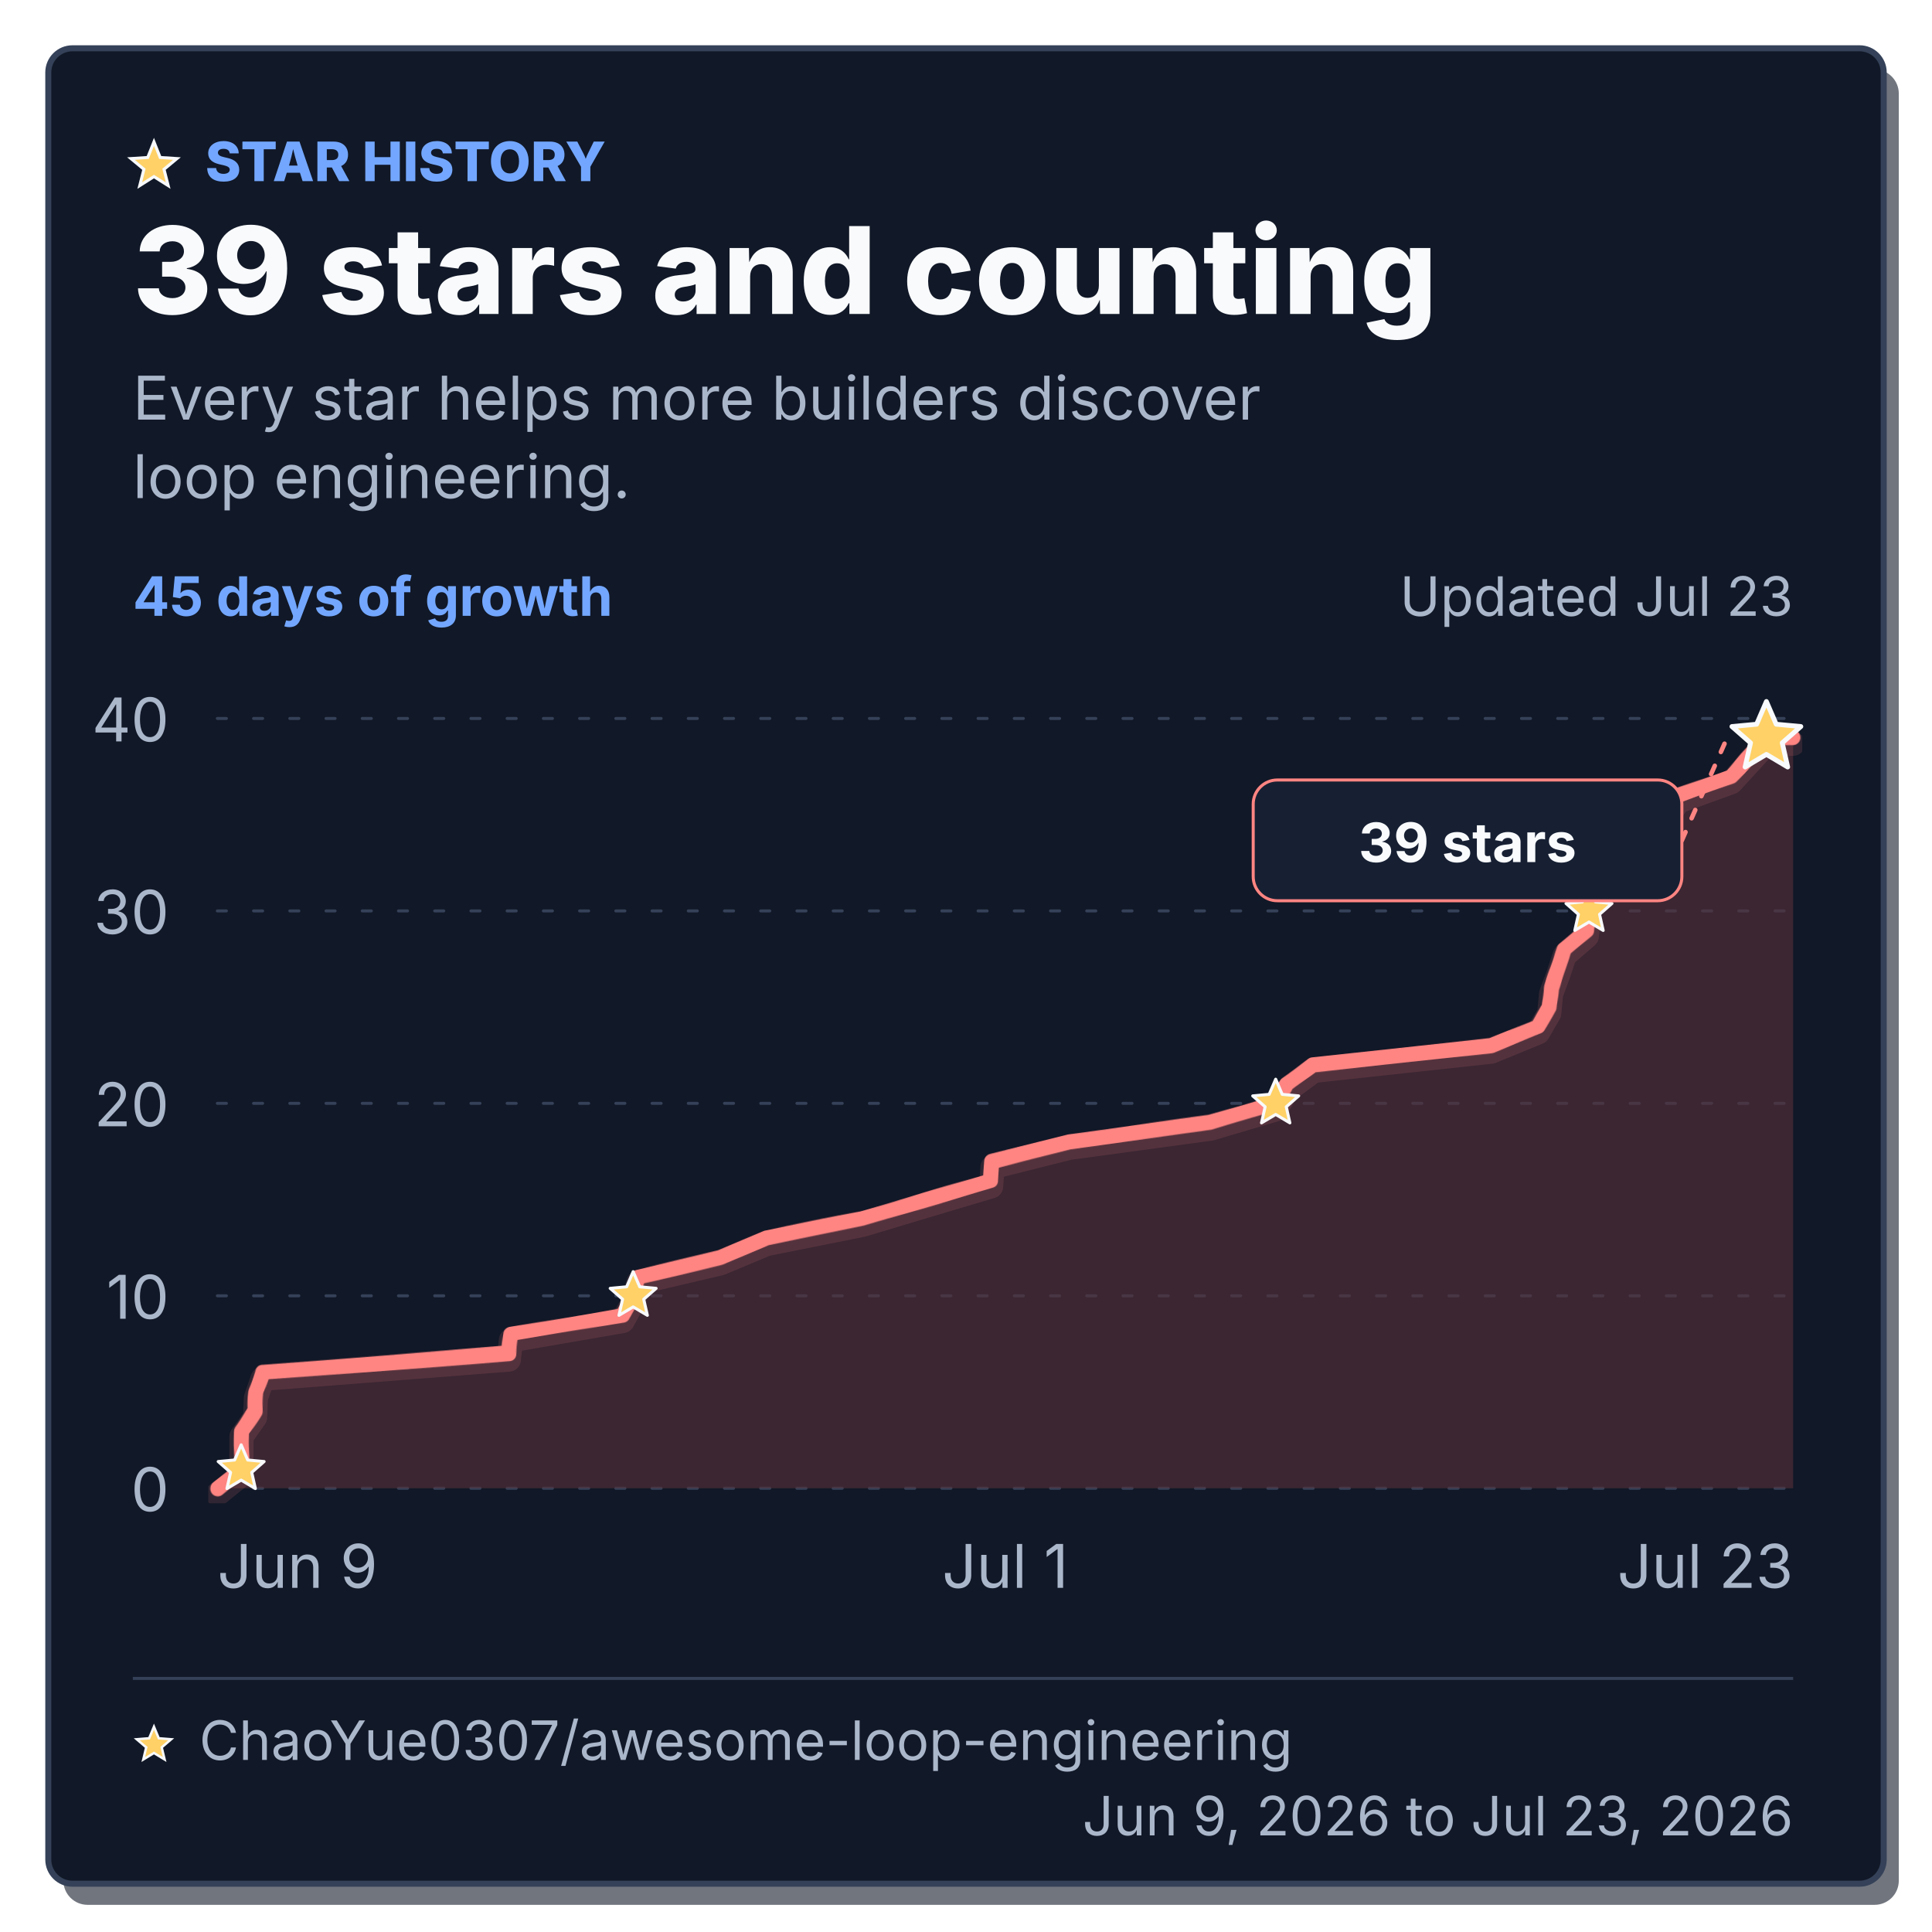
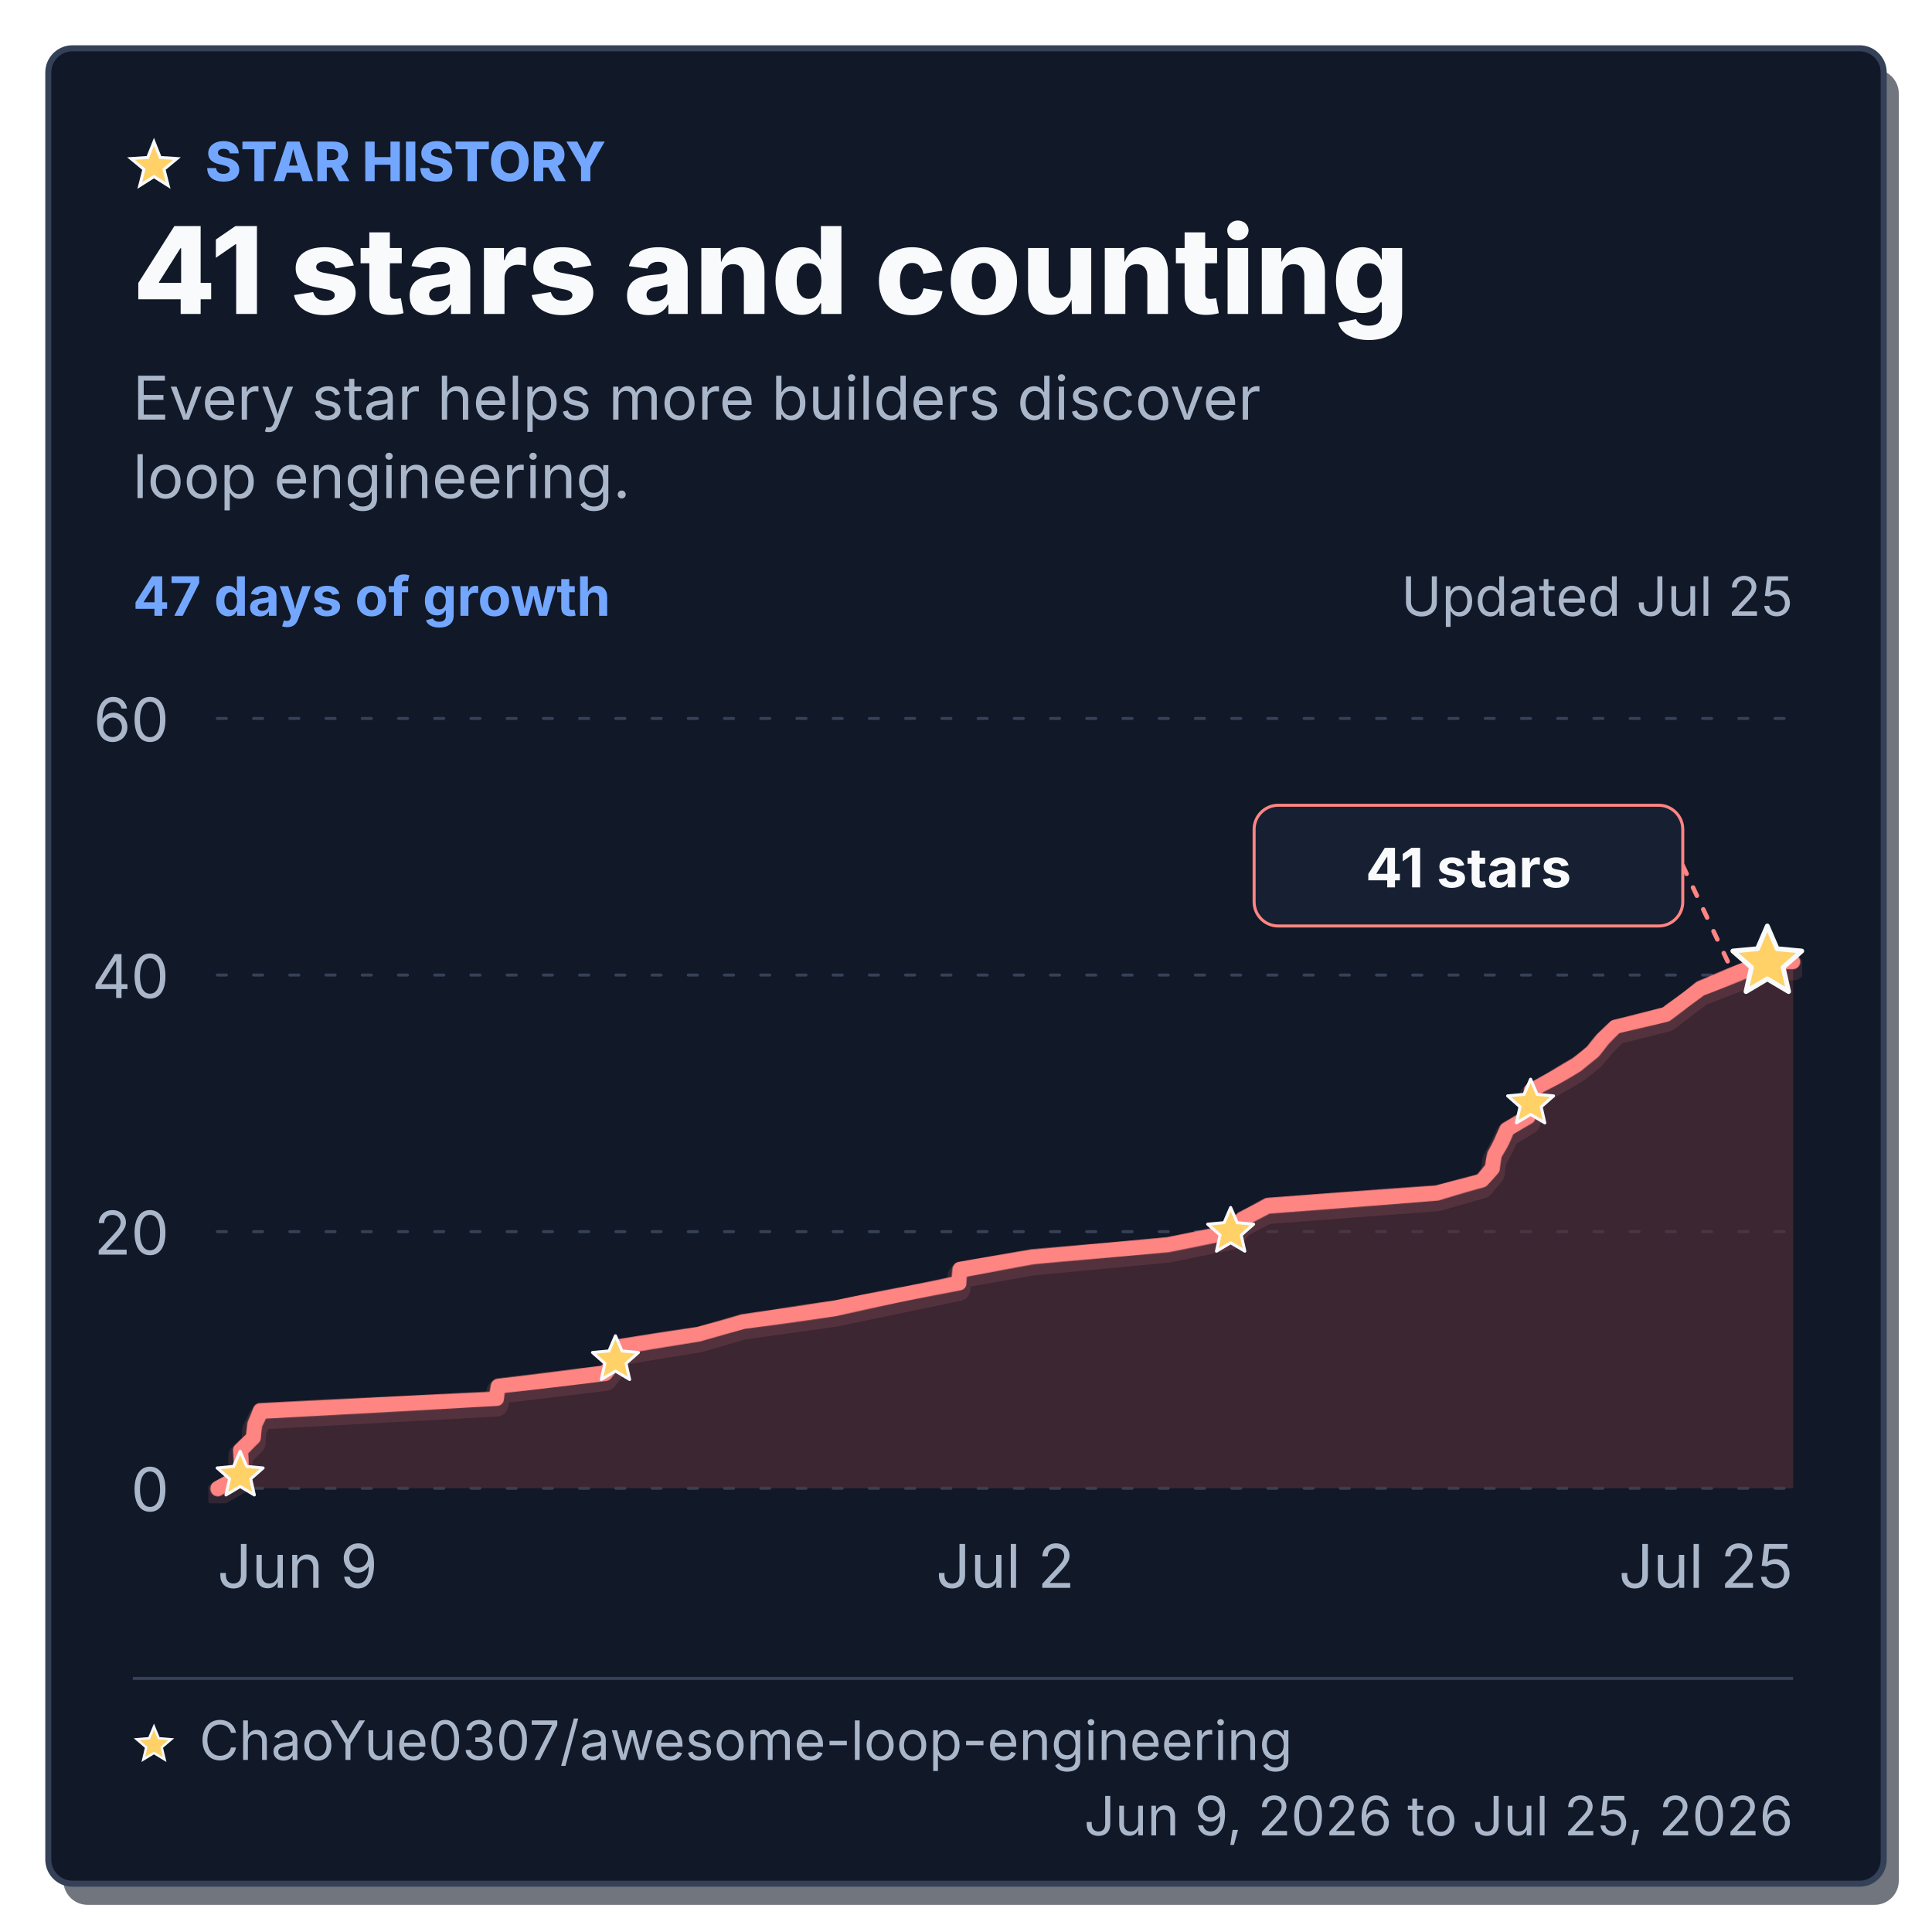
<svg xmlns="http://www.w3.org/2000/svg" width="640" height="640" viewBox="0 0 640 640" role="img" aria-labelledby="title desc">
  <style>
    text { font-family: ui-rounded, 'SF Pro Rounded', 'Nunito Sans', -apple-system, BlinkMacSystemFont, 'Segoe UI', sans-serif; letter-spacing: 0; }
  </style>
  <defs>
    <filter id="rough-line" x="-3%" y="-6%" width="106%" height="112%">
      <feTurbulence type="fractalNoise" baseFrequency="0.008 0.12" numOctaves="1" seed="17" result="noise" />
      <feDisplacementMap in="SourceGraphic" in2="noise" scale="1.2" xChannelSelector="R" yChannelSelector="G" />
    </filter>
    <clipPath id="plot-clip">
      <rect x="69" y="233" width="528" height="265" />
    </clipPath>
  </defs>
  <rect x="21" y="23" width="608" height="608" rx="8" fill="#0B1220" opacity="0.58" />
  <rect x="16" y="16" width="608" height="608" rx="8" fill="#111827" stroke="#344158" stroke-width="2" />
  <path d="M 51 47 L 53.06 52.17 L 58.61 52.53 L 54.33 56.08 L 55.7 61.47 L 51 58.5 L 46.3 61.47 L 47.67 56.08 L 43.39 52.53 L 48.94 52.17 Z" fill="#FFD166" stroke="#F8FAFC" stroke-width="1" />
  <text x="68" y="60" fill="#73A7FF" font-size="18" font-weight="800">STAR HISTORY</text>
-   <text x="44" y="104" fill="#F8FAFC" font-size="40" font-weight="760">39 stars and counting</text>
+   <text x="44" y="104" fill="#F8FAFC" font-size="40" font-weight="760">41 stars and counting</text>
  <text x="44" y="139" fill="#AAB6CA" font-size="20">Every star helps more builders discover</text>
  <text x="44" y="165" fill="#AAB6CA" font-size="20">loop engineering.</text>
-   <text x="44" y="204" fill="#73A7FF" font-size="18" font-weight="700">45 days of growth</text>
-   <text x="594" y="204" fill="#AAB6CA" font-size="18" text-anchor="end">Updated Jul 23</text>
+   <text x="44" y="204" fill="#73A7FF" font-size="18" font-weight="700">47 days of growth</text>
+   <text x="594" y="204" fill="#AAB6CA" font-size="18" text-anchor="end">Updated Jul 25</text>
  <line x1="72" y1="493" x2="594" y2="493" stroke="#354158" stroke-width="1" stroke-dasharray="3 9" stroke-linecap="round" />
  <text x="56" y="500.6" fill="#AAB6CA" font-size="20" text-anchor="end">0</text>
-   <line x1="72" y1="429.25" x2="594" y2="429.25" stroke="#354158" stroke-width="1" stroke-dasharray="3 9" stroke-linecap="round" />
-   <text x="56" y="436.85" fill="#AAB6CA" font-size="20" text-anchor="end">10</text>
-   <line x1="72" y1="365.5" x2="594" y2="365.5" stroke="#354158" stroke-width="1" stroke-dasharray="3 9" stroke-linecap="round" />
-   <text x="56" y="373.1" fill="#AAB6CA" font-size="20" text-anchor="end">20</text>
-   <line x1="72" y1="301.75" x2="594" y2="301.75" stroke="#354158" stroke-width="1" stroke-dasharray="3 9" stroke-linecap="round" />
-   <text x="56" y="309.35" fill="#AAB6CA" font-size="20" text-anchor="end">30</text>
+   <line x1="72" y1="408" x2="594" y2="408" stroke="#354158" stroke-width="1" stroke-dasharray="3 9" stroke-linecap="round" />
+   <text x="56" y="415.6" fill="#AAB6CA" font-size="20" text-anchor="end">20</text>
+   <line x1="72" y1="323" x2="594" y2="323" stroke="#354158" stroke-width="1" stroke-dasharray="3 9" stroke-linecap="round" />
+   <text x="56" y="330.6" fill="#AAB6CA" font-size="20" text-anchor="end">40</text>
  <line x1="72" y1="238" x2="594" y2="238" stroke="#354158" stroke-width="1" stroke-dasharray="3 9" stroke-linecap="round" />
-   <text x="56" y="245.6" fill="#AAB6CA" font-size="20" text-anchor="end">40</text>
+   <text x="56" y="245.6" fill="#AAB6CA" font-size="20" text-anchor="end">60</text>
  <text x="72" y="526" fill="#AAB6CA" font-size="20" text-anchor="start">Jun 9</text>
-   <text x="333" y="526" fill="#AAB6CA" font-size="20" text-anchor="middle">Jul 1</text>
-   <text x="594" y="526" fill="#AAB6CA" font-size="20" text-anchor="end">Jul 23</text>
+   <text x="333" y="526" fill="#AAB6CA" font-size="20" text-anchor="middle">Jul 2</text>
+   <text x="594" y="526" fill="#AAB6CA" font-size="20" text-anchor="end">Jul 25</text>
  <g clip-path="url(#plot-clip)">
-     <path d="M 72 493 L 79.89 486.62 L 79.98 480.25 L 79.99 473.88 L 84.5 467.5 L 84.77 461.12 L 86.94 454.75 L 168.56 448.38 L 169.24 442 L 206.24 435.62 L 209.74 429.25 L 211.46 422.88 L 238.65 416.5 L 253.88 410.12 L 285.7 403.75 L 306.91 397.38 L 328.32 391 L 328.78 384.62 L 354.13 378.25 L 401.03 371.88 L 422.59 365.5 L 426.5 359.12 L 435.13 352.75 L 493.98 346.38 L 509.52 340 L 513.21 333.62 L 513.81 327.25 L 516.18 320.88 L 518.3 314.5 L 525.66 308.12 L 526.37 301.75 L 526.58 295.38 L 534.6 289 L 542.21 282.62 L 547.82 276.25 L 551.52 269.88 L 555.93 263.5 L 573.5 257.12 L 585.14 244.38 L 594 244.38 V 493 H 72 Z" fill="#572F38" opacity="0.6" />
-     <path d="M 72 493 L 79.89 486.62 L 79.98 480.25 L 79.99 473.88 L 84.5 467.5 L 84.77 461.12 L 86.94 454.75 L 168.56 448.38 L 169.24 442 L 206.24 435.62 L 209.74 429.25 L 211.46 422.88 L 238.65 416.5 L 253.88 410.12 L 285.7 403.75 L 306.91 397.38 L 328.32 391 L 328.78 384.62 L 354.13 378.25 L 401.03 371.88 L 422.59 365.5 L 426.5 359.12 L 435.13 352.75 L 493.98 346.38 L 509.52 340 L 513.21 333.62 L 513.81 327.25 L 516.18 320.88 L 518.3 314.5 L 525.66 308.12 L 526.37 301.75 L 526.58 295.38 L 534.6 289 L 542.21 282.62 L 547.82 276.25 L 551.52 269.88 L 555.93 263.5 L 573.5 257.12 L 585.14 244.38 L 594 244.38" fill="none" stroke="#FF8582" stroke-width="8" stroke-linejoin="round" stroke-linecap="round" opacity="0.13" transform="translate(0 2)" />
-     <path d="M 72 493 L 79.89 486.62 L 79.98 480.25 L 79.99 473.88 L 84.5 467.5 L 84.77 461.12 L 86.94 454.75 L 168.56 448.38 L 169.24 442 L 206.24 435.62 L 209.74 429.25 L 211.46 422.88 L 238.65 416.5 L 253.88 410.12 L 285.7 403.75 L 306.91 397.38 L 328.32 391 L 328.78 384.62 L 354.13 378.25 L 401.03 371.88 L 422.59 365.5 L 426.5 359.12 L 435.13 352.75 L 493.98 346.38 L 509.52 340 L 513.21 333.62 L 513.81 327.25 L 516.18 320.88 L 518.3 314.5 L 525.66 308.12 L 526.37 301.75 L 526.58 295.38 L 534.6 289 L 542.21 282.62 L 547.82 276.25 L 551.52 269.88 L 555.93 263.5 L 573.5 257.12 L 585.14 244.38 L 594 244.38" fill="none" stroke="#FF8582" stroke-width="5" stroke-linejoin="round" stroke-linecap="round" filter="url(#rough-line)" />
+     <path d="M 72 493 L 79.55 488.75 L 79.64 484.5 L 79.65 480.25 L 83.97 476 L 84.22 471.75 L 86.3 467.5 L 164.45 463.25 L 165.1 459 L 200.52 454.75 L 203.88 450.5 L 205.53 446.25 L 231.55 442 L 246.14 437.75 L 276.61 433.5 L 296.91 429.25 L 317.42 425 L 317.85 420.75 L 342.12 416.5 L 387.03 412.25 L 407.67 408 L 411.41 403.75 L 419.68 399.5 L 476.03 395.25 L 490.9 391 L 494.43 386.75 L 495.01 382.5 L 497.28 378.25 L 499.31 374 L 506.35 369.75 L 507.03 365.5 L 507.24 361.25 L 514.92 357 L 522.2 352.75 L 527.57 348.5 L 531.11 344.25 L 535.34 340 L 552.16 335.75 L 563.31 327.25 L 585.44 318.75 L 594 318.75 V 493 H 72 Z" fill="#572F38" opacity="0.6" />
+     <path d="M 72 493 L 79.55 488.75 L 79.64 484.5 L 79.65 480.25 L 83.97 476 L 84.22 471.75 L 86.3 467.5 L 164.45 463.25 L 165.1 459 L 200.52 454.75 L 203.88 450.5 L 205.53 446.25 L 231.55 442 L 246.14 437.75 L 276.61 433.5 L 296.91 429.25 L 317.42 425 L 317.85 420.75 L 342.12 416.5 L 387.03 412.25 L 407.67 408 L 411.41 403.75 L 419.68 399.5 L 476.03 395.25 L 490.9 391 L 494.43 386.75 L 495.01 382.5 L 497.28 378.25 L 499.31 374 L 506.35 369.75 L 507.03 365.5 L 507.24 361.25 L 514.92 357 L 522.2 352.75 L 527.57 348.5 L 531.11 344.25 L 535.34 340 L 552.16 335.75 L 563.31 327.25 L 585.44 318.75 L 594 318.75" fill="none" stroke="#FF8582" stroke-width="8" stroke-linejoin="round" stroke-linecap="round" opacity="0.13" transform="translate(0 2)" />
+     <path d="M 72 493 L 79.55 488.75 L 79.64 484.5 L 79.65 480.25 L 83.97 476 L 84.22 471.75 L 86.3 467.5 L 164.45 463.25 L 165.1 459 L 200.52 454.75 L 203.88 450.5 L 205.53 446.25 L 231.55 442 L 246.14 437.75 L 276.61 433.5 L 296.91 429.25 L 317.42 425 L 317.85 420.75 L 342.12 416.5 L 387.03 412.25 L 407.67 408 L 411.41 403.75 L 419.68 399.5 L 476.03 395.25 L 490.9 391 L 494.43 386.75 L 495.01 382.5 L 497.28 378.25 L 499.31 374 L 506.35 369.75 L 507.03 365.5 L 507.24 361.25 L 514.92 357 L 522.2 352.75 L 527.57 348.5 L 531.11 344.25 L 535.34 340 L 552.16 335.75 L 563.31 327.25 L 585.44 318.75 L 594 318.75" fill="none" stroke="#FF8582" stroke-width="5" stroke-linejoin="round" stroke-linecap="round" filter="url(#rough-line)" />
  </g>
-   <path d="M 79.89 478.62 L 82.05 483.65 L 87.49 484.15 L 83.39 487.76 L 84.59 493.1 L 79.89 490.31 L 75.18 493.1 L 76.39 487.76 L 72.28 484.15 L 77.72 483.65 Z" fill="#FFD166" stroke="#F8FAFC" stroke-width="1" stroke-linejoin="round" />
-   <path d="M 209.74 421.25 L 211.91 426.27 L 217.35 426.78 L 213.24 430.39 L 214.45 435.72 L 209.74 432.93 L 205.04 435.72 L 206.24 430.39 L 202.13 426.78 L 207.58 426.27 Z" fill="#FFD166" stroke="#F8FAFC" stroke-width="1" stroke-linejoin="round" />
-   <path d="M 422.59 357.5 L 424.75 362.52 L 430.2 363.03 L 426.09 366.64 L 427.29 371.97 L 422.59 369.18 L 417.89 371.97 L 419.09 366.64 L 414.98 363.03 L 420.43 362.52 Z" fill="#FFD166" stroke="#F8FAFC" stroke-width="1" stroke-linejoin="round" />
-   <path d="M 526.37 293.75 L 528.53 298.77 L 533.98 299.28 L 529.87 302.89 L 531.07 308.22 L 526.37 305.43 L 521.67 308.22 L 522.87 302.89 L 518.76 299.28 L 524.21 298.77 Z" fill="#FFD166" stroke="#F8FAFC" stroke-width="1" stroke-linejoin="round" />
-   <path d="M 585.14 232.38 L 588.39 239.91 L 596.55 240.67 L 590.39 246.08 L 592.19 254.08 L 585.14 249.9 L 578.09 254.08 L 579.89 246.08 L 573.73 240.67 L 581.9 239.91 Z" fill="#FFD166" stroke="#F8FAFC" stroke-width="1.6" stroke-linejoin="round" />
-   <path d="M 557.14 278.38 L 572.14 244.38" fill="none" stroke="#FF8582" stroke-width="1.5" stroke-dasharray="3 5" stroke-linecap="round" />
-   <rect x="415.14" y="258.38" width="142" height="40" rx="8" fill="#172033" stroke="#FF8582" />
-   <text x="486.14" y="285.57" fill="#F8FAFC" font-size="18" font-weight="700" text-anchor="middle">39 stars</text>
+   <path d="M 79.55 480.75 L 81.71 485.77 L 87.16 486.28 L 83.05 489.89 L 84.25 495.22 L 79.55 492.43 L 74.85 495.22 L 76.05 489.89 L 71.94 486.28 L 77.39 485.77 Z" fill="#FFD166" stroke="#F8FAFC" stroke-width="1" stroke-linejoin="round" />
+   <path d="M 203.88 442.5 L 206.04 447.52 L 211.49 448.03 L 207.38 451.64 L 208.58 456.97 L 203.88 454.18 L 199.18 456.97 L 200.38 451.64 L 196.27 448.03 L 201.72 447.52 Z" fill="#FFD166" stroke="#F8FAFC" stroke-width="1" stroke-linejoin="round" />
+   <path d="M 407.67 400 L 409.84 405.02 L 415.28 405.53 L 411.17 409.14 L 412.37 414.47 L 407.67 411.68 L 402.97 414.47 L 404.17 409.14 L 400.06 405.53 L 405.51 405.02 Z" fill="#FFD166" stroke="#F8FAFC" stroke-width="1" stroke-linejoin="round" />
+   <path d="M 507.03 357.5 L 509.2 362.52 L 514.64 363.03 L 510.53 366.64 L 511.74 371.97 L 507.03 369.18 L 502.33 371.97 L 503.53 366.64 L 499.42 363.03 L 504.87 362.52 Z" fill="#FFD166" stroke="#F8FAFC" stroke-width="1" stroke-linejoin="round" />
+   <path d="M 585.44 306.75 L 588.69 314.28 L 596.85 315.04 L 590.69 320.46 L 592.5 328.46 L 585.44 324.27 L 578.39 328.46 L 580.19 320.46 L 574.03 315.04 L 582.2 314.28 Z" fill="#FFD166" stroke="#F8FAFC" stroke-width="1.6" stroke-linejoin="round" />
+   <path d="M 557.44 286.75 L 572.44 318.75" fill="none" stroke="#FF8582" stroke-width="1.5" stroke-dasharray="3 5" stroke-linecap="round" />
+   <rect x="415.44" y="266.75" width="142" height="40" rx="8" fill="#172033" stroke="#FF8582" />
+   <text x="486.44" y="293.95" fill="#F8FAFC" font-size="18" font-weight="700" text-anchor="middle">41 stars</text>
  <line x1="44" y1="556" x2="594" y2="556" stroke="#344158" />
  <path d="M 51 572 L 52.59 575.82 L 56.71 576.15 L 53.57 578.83 L 54.53 582.85 L 51 580.7 L 47.47 582.85 L 48.43 578.83 L 45.29 576.15 L 49.41 575.82 Z" fill="#FFD166" stroke="#F8FAFC" stroke-width="0.8" />
  <text x="66" y="583" fill="#AAB6CA" font-size="18">ChaoYue0307/awesome-loop-engineering</text>
-   <text x="594" y="608" fill="#AAB6CA" font-size="18" text-anchor="end">Jun 9, 2026 to Jul 23, 2026</text>
+   <text x="594" y="608" fill="#AAB6CA" font-size="18" text-anchor="end">Jun 9, 2026 to Jul 25, 2026</text>
</svg>
